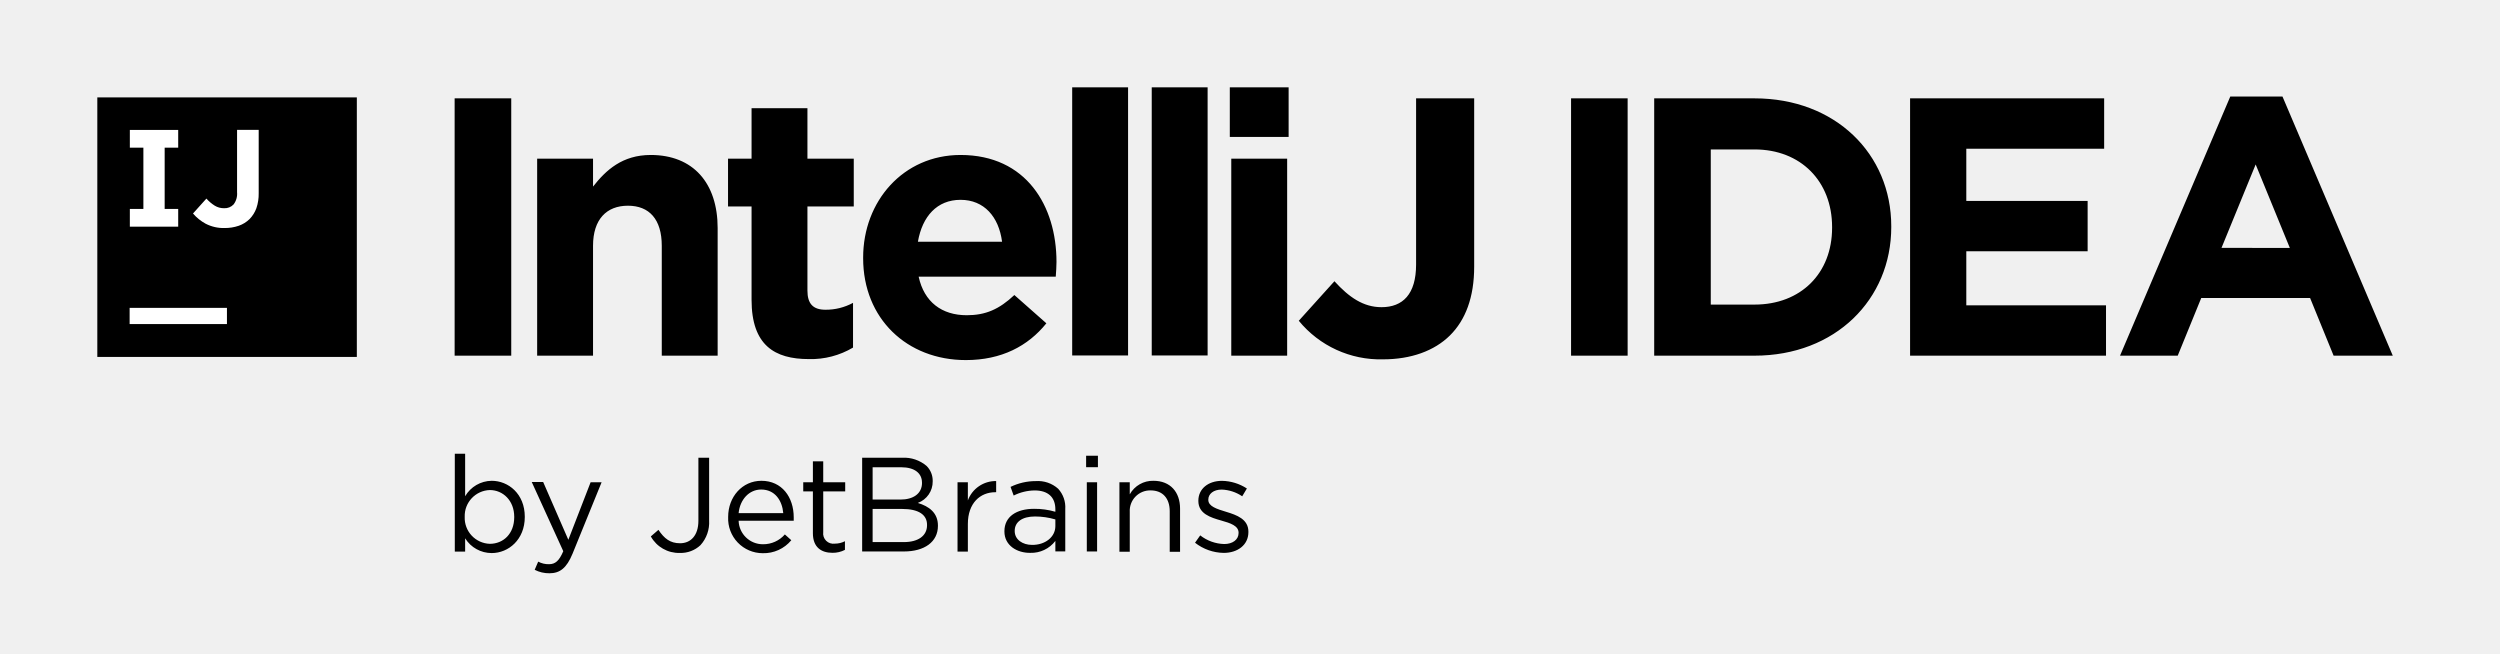
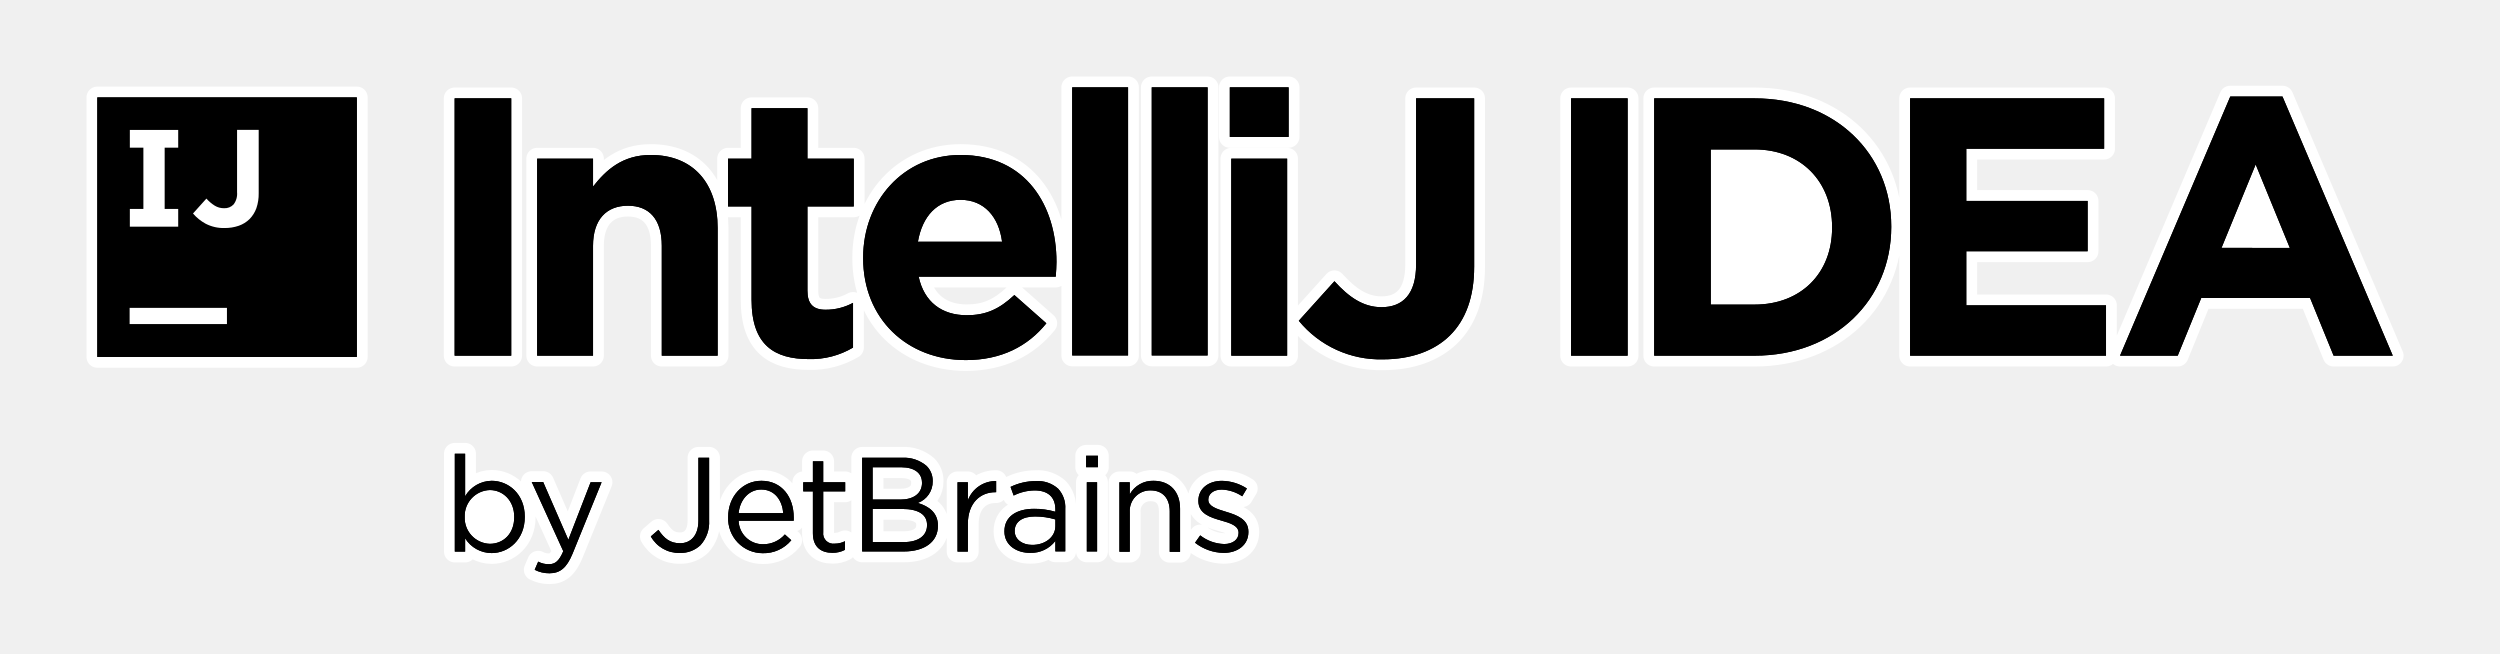
- <svg xmlns="http://www.w3.org/2000/svg" width="578" height="151" fill="none" viewBox="0 0 578 151">
-   <path fill="#000" d="M105.11 22.74h13.09v59.49h-13.09V22.74zM124.19 36.68h12.92v6.46c3-3.83 6.8-7.31 13.34-7.31 9.78 0 15.47 6.46 15.47 16.91v29.49H153V56.82c0-6.12-2.89-9.26-7.82-9.26s-8.07 3.14-8.07 9.26v25.41h-12.92V36.68zM173.76 69.31V47.73h-5.44V36.68h5.44V25.02h12.92v11.66h10.71v11.05h-10.71v19.46c0 3 1.27 4.42 4.16 4.42a13.16 13.16 0 006.38-1.59v10.34A19 19 0 01187 83.02c-7.88 0-13.24-3.17-13.24-13.71zM199.56 59.71v-.17c0-13 9.26-23.71 22.52-23.71 15.21 0 22.18 11.81 22.18 24.73 0 1-.08 2.21-.17 3.4h-31.7c1.27 5.86 5.35 8.92 11.13 8.92 4.34 0 7.48-1.36 11-4.67l7.4 6.54c-4.25 5.27-10.37 8.5-18.62 8.5-13.63 0-23.74-9.6-23.74-23.54zm32.12-3.82c-.76-5.78-4.16-9.69-9.6-9.69-5.44 0-8.84 3.82-9.86 9.69h19.46zM247.89 20.19h12.92v62h-12.92v-62zM266.28 20.19h12.92v62h-12.92v-62zM284.33 20.19h13.6v11.47h-13.6V20.19zm.34 16.49h12.92v45.55h-12.92V36.68zM300.28 74.16l8.24-9.14c3.4 3.74 6.71 6 10.88 6 4.93 0 8-3 8-9.86V22.74h13.43v38.92c0 7.06-2 12.33-5.61 15.9-3.61 3.57-9 5.52-15.47 5.52a24.34 24.34 0 01-19.47-8.92zM363.23 22.74h13.08v59.49h-13.08V22.74zM382.45 22.74h23.2c18.69 0 31.61 12.83 31.61 29.58v.17c0 16.74-12.92 29.74-31.61 29.74h-23.2V22.74zm13.08 11.81v35.87h10.12c10.71 0 17.93-7.23 17.93-17.76v-.17c0-10.54-7.22-17.94-17.93-17.94h-10.12zM441.61 22.74h44.87v11.64h-31.87v12.07h28.05V58.1h-28.05v12.49h32.3v11.64h-45.3V22.74zM515.64 22.32h12.07l25.5 59.91h-13.68l-5.44-13.34h-25.16l-5.44 13.34h-13.34l25.49-59.91zm13.77 35l-7.9-19.3-7.9 19.29 15.8.01zM22.5 22.52h60v60h-60v-60z" />
-   <path fill="#fff" d="M29.97 71.18h22.5v3.75h-22.5v-3.75zM41.2 34.14v-4.1H30.02v4.1h3.13V48.3h-3.13v4.1H41.2v-4.1h-3.13V34.14h3.13zM51.94 52.72a9 9 0 01-4.4-1 10.47 10.47 0 01-2.92-2.36l3.1-3.45a8.83 8.83 0 001.93 1.64 4 4 0 002.16.59 2.8 2.8 0 002.2-.88 4.06 4.06 0 00.8-2.82V30.02h5v14.65a10.1 10.1 0 01-.54 3.48 7 7 0 01-1.57 2.5 6.74 6.74 0 01-2.51 1.55 9.85 9.85 0 01-3.3.52" />
-   <path fill="#000" d="M107.54 124.46v3.07h-2.39V104.9h2.39v9.83a7.192 7.192 0 016.14-3.57c3.84 0 7.65 3 7.65 8.31v.06c0 5.24-3.78 8.34-7.65 8.34a7.223 7.223 0 01-6.14-3.41zm11.35-4.9v-.06c0-3.78-2.61-6.2-5.65-6.2a6 6 0 00-5.8 6.17v.06a5.997 5.997 0 005.8 6.2c3.1 0 5.65-2.29 5.65-6.17zM136.55 111.5h2.54l-6.72 16.52c-1.37 3.32-2.92 4.52-5.34 4.52a7.266 7.266 0 01-3.41-.8l.81-1.89a5 5 0 002.51.59c1.43 0 2.33-.75 3.29-3l-7.29-16h2.64l5.82 13.36 5.15-13.3zM150.47 124.02l1.76-1.52c1.34 2 2.7 3.1 5 3.1 2.45 0 4.24-1.77 4.24-5.21v-14.56h2.48v14.51a7.821 7.821 0 01-2 5.7 6.635 6.635 0 01-4.77 1.8 7.428 7.428 0 01-6.71-3.82zM168.35 119.56v-.06c0-4.62 3.25-8.34 7.69-8.34 4.74 0 7.47 3.78 7.47 8.46.016.26.016.52 0 .78h-12.74a5.6 5.6 0 005.64 5.43 6.612 6.612 0 005.05-2.27l1.49 1.34a8.282 8.282 0 01-6.6 3 8 8 0 01-8-8.34zm12.74-.93c-.25-2.91-1.92-5.45-5.11-5.45-2.79 0-4.9 2.32-5.21 5.45h10.32zM187.94 123.28v-9.67h-2.23v-2.11h2.23v-4.84h2.39v4.84h5.08v2.11h-5.08v9.41a2.37 2.37 0 002.7 2.67 5.06 5.06 0 002.32-.56v2a6.06 6.06 0 01-2.88.68c-2.58 0-4.53-1.27-4.53-4.53zM199.33 105.83h9.24a7.998 7.998 0 015.68 1.92 4.801 4.801 0 011.39 3.47v.06a5.247 5.247 0 01-3.44 5c2.57.77 4.65 2.26 4.65 5.24v.06c0 3.72-3.13 5.92-7.87 5.92h-9.65v-21.67zm13.83 5.73c0-2.14-1.7-3.53-4.8-3.53h-6.61v7.47h6.42c2.94 0 5-1.33 5-3.88l-.01-.06zm-4.56 6.11h-6.85v7.66H209c3.28 0 5.33-1.46 5.33-3.88v-.06c.04-2.37-1.94-3.72-5.73-3.72zM221.38 111.5h2.39v4.19a6.852 6.852 0 012.56-3.274 6.851 6.851 0 013.98-1.196v2.58h-.19c-3.5 0-6.35 2.51-6.35 7.34v6.39h-2.39V111.5zM232.22 122.88v-.06c0-3.38 2.79-5.18 6.85-5.18a17.09 17.09 0 014.93.68v-.56c0-2.88-1.77-4.37-4.78-4.37-1.689.019-3.35.423-4.86 1.18l-.72-2a13.218 13.218 0 015.83-1.34 7.002 7.002 0 015.18 1.77 6.317 6.317 0 011.64 4.68v9.8H244v-2.42a7.002 7.002 0 01-5.8 2.76c-2.98.05-5.98-1.65-5.98-4.94zm11.78-1.24v-1.55a16.802 16.802 0 00-4.71-.68c-3 0-4.69 1.3-4.69 3.32v.06c0 2 1.87 3.19 4 3.19 3.01.04 5.4-1.8 5.4-4.34zM251.11 105.36h2.73v2.66h-2.73v-2.66zm.16 6.14h2.38v16h-2.38v-16zM258.81 111.5h2.39v2.79a6.09 6.09 0 015.49-3.13c3.88 0 6.14 2.6 6.14 6.42v10h-2.39v-9.36c0-3-1.61-4.84-4.43-4.84a4.709 4.709 0 00-3.5 1.447 4.722 4.722 0 00-1.31 3.553v9.18h-2.39V111.5zM276.29 125.48l1.2-1.7a9.399 9.399 0 005.55 2c1.93 0 3.32-1 3.32-2.55v-.06c0-1.61-1.89-2.23-4-2.82-2.51-.71-5.3-1.58-5.3-4.53v-.06c0-2.76 2.3-4.59 5.46-4.59 2.048.037 4.044.65 5.76 1.77l-1.08 1.8a9.076 9.076 0 00-4.74-1.55c-1.9 0-3.1 1-3.1 2.32v.06c0 1.52 2 2.11 4.12 2.76 2.48.75 5.15 1.71 5.15 4.59v.1c0 3-2.52 4.81-5.71 4.81a11 11 0 01-6.63-2.35z" />
+ <svg xmlns="http://www.w3.org/2000/svg" width="578" height="151" fill="none" viewBox="0 0 578 151" version="1.1" id="svg2507">
+   <defs id="defs2511" />
+   <path style="fill:#ffffff;fill-opacity:1;stroke:none;stroke-width:1px;stroke-linecap:butt;stroke-linejoin:miter;stroke-opacity:1" d="m 243.696,120.608 -8.532,-0.006 -0.164,3.122 6.901,-0.329 z" id="path3691" />
+   <path style="fill:#ffffff;fill-opacity:1;stroke:none;stroke-width:1px;stroke-linecap:butt;stroke-linejoin:miter;stroke-opacity:1" d="m 177.16,112.715 -4.437,2.136 1.15,9.202 L 179.46,123.56 Z" id="path3693" />
+   <path style="fill:#ffffff;fill-opacity:1;stroke:none;stroke-width:1px;stroke-linecap:butt;stroke-linejoin:miter;stroke-opacity:1" d="m 111.597,113.044 -3.779,6.737 3.944,6.08 5.751,-2.3 0.986,-9.037 z" id="path3695" />
+   <path style="fill:#ffffff;stroke:none;stroke-width:1px;stroke-linecap:butt;stroke-linejoin:miter;stroke-opacity:1;fill-opacity:1" d="m 213.598,54.689 h 16.835 l -2.433,-4.866 -4.476,-2.238 h -3.406 l -3.406,1.46 -2.141,2.044 -0.973,3.211 z" id="path3090" />
+   <path style="fill:#ffffff;stroke:none;stroke-width:1px;stroke-linecap:butt;stroke-linejoin:miter;stroke-opacity:1;fill-opacity:1" d="m 396.349,35.713 0.584,33.183 13.332,0.097 7.493,-3.698 4.087,-7.006 0.389,-6.033 -0.584,-6.714 -5.157,-6.033 -6.423,-3.795 -9.537,-1.265 z" id="path3086" />
+   <path style="fill:#ffffff;stroke:none;stroke-width:1px;stroke-linecap:butt;stroke-linejoin:miter;stroke-opacity:1;fill-opacity:1" d="m 521.439,41.423 -5.918,14.725 h 12.386 z" id="path3088" />
+   <path fill="#000" d="M105.11 22.74h13.09v59.49h-13.09V22.74zM124.19 36.68h12.92v6.46c3-3.83 6.8-7.31 13.34-7.31 9.78 0 15.47 6.46 15.47 16.91v29.49H153V56.82c0-6.12-2.89-9.26-7.82-9.26s-8.07 3.14-8.07 9.26v25.41h-12.92V36.68zM173.76 69.31V47.73h-5.44V36.68h5.44V25.02h12.92v11.66h10.71v11.05h-10.71v19.46c0 3 1.27 4.42 4.16 4.42a13.16 13.16 0 006.38-1.59v10.34A19 19 0 01187 83.02c-7.88 0-13.24-3.17-13.24-13.71zM199.56 59.71v-.17c0-13 9.26-23.71 22.52-23.71 15.21 0 22.18 11.81 22.18 24.73 0 1-.08 2.21-.17 3.4h-31.7c1.27 5.86 5.35 8.92 11.13 8.92 4.34 0 7.48-1.36 11-4.67l7.4 6.54c-4.25 5.27-10.37 8.5-18.62 8.5-13.63 0-23.74-9.6-23.74-23.54zm32.12-3.82c-.76-5.78-4.16-9.69-9.6-9.69-5.44 0-8.84 3.82-9.86 9.69h19.46zM247.89 20.19h12.92v62h-12.92v-62zM266.28 20.19h12.92v62h-12.92v-62zM284.33 20.19h13.6v11.47h-13.6V20.19zm.34 16.49h12.92v45.55h-12.92V36.68zM300.28 74.16l8.24-9.14c3.4 3.74 6.71 6 10.88 6 4.93 0 8-3 8-9.86V22.74h13.43v38.92c0 7.06-2 12.33-5.61 15.9-3.61 3.57-9 5.52-15.47 5.52a24.34 24.34 0 01-19.47-8.92zM363.23 22.74h13.08v59.49h-13.08V22.74zM382.45 22.74h23.2c18.69 0 31.61 12.83 31.61 29.58v.17c0 16.74-12.92 29.74-31.61 29.74h-23.2V22.74zm13.08 11.81v35.87h10.12c10.71 0 17.93-7.23 17.93-17.76v-.17c0-10.54-7.22-17.94-17.93-17.94h-10.12zM441.61 22.74h44.87v11.64h-31.87v12.07h28.05V58.1h-28.05v12.49h32.3v11.64h-45.3V22.74zM515.64 22.32h12.07l25.5 59.91h-13.68l-5.44-13.34h-25.16l-5.44 13.34h-13.34l25.49-59.91zm13.77 35l-7.9-19.3-7.9 19.29 15.8.01zM22.5 22.52h60v60h-60v-60z" id="path2501" style="stroke:#ffffff;stroke-opacity:1;stroke-width:5;stroke-miterlimit:4;stroke-dasharray:none;paint-order:stroke fill markers;stroke-linecap:round;stroke-linejoin:round" />
+   <path fill="#fff" d="M29.97 71.18h22.5v3.75h-22.5v-3.75zM41.2 34.14v-4.1H30.02v4.1h3.13V48.3h-3.13v4.1H41.2v-4.1h-3.13V34.14h3.13zM51.94 52.72a9 9 0 01-4.4-1 10.47 10.47 0 01-2.92-2.36l3.1-3.45a8.83 8.83 0 001.93 1.64 4 4 0 002.16.59 2.8 2.8 0 002.2-.88 4.06 4.06 0 00.8-2.82V30.02h5v14.65a10.1 10.1 0 01-.54 3.48 7 7 0 01-1.57 2.5 6.74 6.74 0 01-2.51 1.55 9.85 9.85 0 01-3.3.52" id="path2503" style="stroke:none;stroke-opacity:1;stroke-width:5;stroke-miterlimit:4;stroke-dasharray:none;paint-order:stroke fill markers;stroke-linecap:round;stroke-linejoin:round" />
+   <path fill="#000" d="M107.54 124.46v3.07h-2.39V104.9h2.39v9.83a7.192 7.192 0 016.14-3.57c3.84 0 7.65 3 7.65 8.31v.06c0 5.24-3.78 8.34-7.65 8.34a7.223 7.223 0 01-6.14-3.41zm11.35-4.9v-.06c0-3.78-2.61-6.2-5.65-6.2a6 6 0 00-5.8 6.17v.06a5.997 5.997 0 005.8 6.2c3.1 0 5.65-2.29 5.65-6.17zM136.55 111.5h2.54l-6.72 16.52c-1.37 3.32-2.92 4.52-5.34 4.52a7.266 7.266 0 01-3.41-.8l.81-1.89a5 5 0 002.51.59c1.43 0 2.33-.75 3.29-3l-7.29-16h2.64l5.82 13.36 5.15-13.3zM150.47 124.02l1.76-1.52c1.34 2 2.7 3.1 5 3.1 2.45 0 4.24-1.77 4.24-5.21v-14.56h2.48v14.51a7.821 7.821 0 01-2 5.7 6.635 6.635 0 01-4.77 1.8 7.428 7.428 0 01-6.71-3.82zM168.35 119.56v-.06c0-4.62 3.25-8.34 7.69-8.34 4.74 0 7.47 3.78 7.47 8.46.016.26.016.52 0 .78h-12.74a5.6 5.6 0 005.64 5.43 6.612 6.612 0 005.05-2.27l1.49 1.34a8.282 8.282 0 01-6.6 3 8 8 0 01-8-8.34zm12.74-.93c-.25-2.91-1.92-5.45-5.11-5.45-2.79 0-4.9 2.32-5.21 5.45h10.32zM187.94 123.28v-9.67h-2.23v-2.11h2.23v-4.84h2.39v4.84h5.08v2.11h-5.08v9.41a2.37 2.37 0 002.7 2.67 5.06 5.06 0 002.32-.56v2a6.06 6.06 0 01-2.88.68c-2.58 0-4.53-1.27-4.53-4.53zM199.33 105.83h9.24a7.998 7.998 0 015.68 1.92 4.801 4.801 0 011.39 3.47v.06a5.247 5.247 0 01-3.44 5c2.57.77 4.65 2.26 4.65 5.24v.06c0 3.72-3.13 5.92-7.87 5.92h-9.65v-21.67zm13.83 5.73c0-2.14-1.7-3.53-4.8-3.53h-6.61v7.47h6.42c2.94 0 5-1.33 5-3.88l-.01-.06zm-4.56 6.11h-6.85v7.66H209c3.28 0 5.33-1.46 5.33-3.88v-.06c.04-2.37-1.94-3.72-5.73-3.72zM221.38 111.5h2.39v4.19a6.852 6.852 0 012.56-3.274 6.851 6.851 0 013.98-1.196v2.58h-.19c-3.5 0-6.35 2.51-6.35 7.34v6.39h-2.39V111.5zM232.22 122.88v-.06c0-3.38 2.79-5.18 6.85-5.18a17.09 17.09 0 014.93.68v-.56c0-2.88-1.77-4.37-4.78-4.37-1.689.019-3.35.423-4.86 1.18l-.72-2a13.218 13.218 0 015.83-1.34 7.002 7.002 0 015.18 1.77 6.317 6.317 0 011.64 4.68v9.8H244v-2.42a7.002 7.002 0 01-5.8 2.76c-2.98.05-5.98-1.65-5.98-4.94zm11.78-1.24v-1.55a16.802 16.802 0 00-4.71-.68c-3 0-4.69 1.3-4.69 3.32v.06c0 2 1.87 3.19 4 3.19 3.01.04 5.4-1.8 5.4-4.34zM251.11 105.36h2.73v2.66h-2.73v-2.66zm.16 6.14h2.38v16h-2.38v-16zM258.81 111.5h2.39v2.79a6.09 6.09 0 015.49-3.13c3.88 0 6.14 2.6 6.14 6.42v10h-2.39v-9.36c0-3-1.61-4.84-4.43-4.84a4.709 4.709 0 00-3.5 1.447 4.722 4.722 0 00-1.31 3.553v9.18h-2.39V111.5zM276.29 125.48l1.2-1.7a9.399 9.399 0 005.55 2c1.93 0 3.32-1 3.32-2.55v-.06c0-1.61-1.89-2.23-4-2.82-2.51-.71-5.3-1.58-5.3-4.53v-.06c0-2.76 2.3-4.59 5.46-4.59 2.048.037 4.044.65 5.76 1.77l-1.08 1.8a9.076 9.076 0 00-4.74-1.55c-1.9 0-3.1 1-3.1 2.32v.06c0 1.52 2 2.11 4.12 2.76 2.48.75 5.15 1.71 5.15 4.59v.1c0 3-2.52 4.81-5.71 4.81a11 11 0 01-6.63-2.35z" id="path2505" style="stroke:#ffffff;stroke-opacity:1;stroke-width:5;stroke-miterlimit:4;stroke-dasharray:none;paint-order:stroke fill markers;stroke-linecap:round;stroke-linejoin:round" />
+   <path fill="#000" d="M105.11 22.74h13.09v59.49h-13.09V22.74zM124.19 36.68h12.92v6.46c3-3.83 6.8-7.31 13.34-7.31 9.78 0 15.47 6.46 15.47 16.91v29.49H153V56.82c0-6.12-2.89-9.26-7.82-9.26s-8.07 3.14-8.07 9.26v25.41h-12.92V36.68zM173.76 69.31V47.73h-5.44V36.68h5.44V25.02h12.92v11.66h10.71v11.05h-10.71v19.46c0 3 1.27 4.42 4.16 4.42a13.16 13.16 0 006.38-1.59v10.34A19 19 0 01187 83.02c-7.88 0-13.24-3.17-13.24-13.71zM199.56 59.71v-.17c0-13 9.26-23.71 22.52-23.71 15.21 0 22.18 11.81 22.18 24.73 0 1-.08 2.21-.17 3.4h-31.7c1.27 5.86 5.35 8.92 11.13 8.92 4.34 0 7.48-1.36 11-4.67l7.4 6.54c-4.25 5.27-10.37 8.5-18.62 8.5-13.63 0-23.74-9.6-23.74-23.54zm32.12-3.82c-.76-5.78-4.16-9.69-9.6-9.69-5.44 0-8.84 3.82-9.86 9.69h19.46zM247.89 20.19h12.92v62h-12.92v-62zM266.28 20.19h12.92v62h-12.92v-62zM284.33 20.19h13.6v11.47h-13.6V20.19zm.34 16.49h12.92v45.55h-12.92V36.68zM300.28 74.16l8.24-9.14c3.4 3.74 6.71 6 10.88 6 4.93 0 8-3 8-9.86V22.74h13.43v38.92c0 7.06-2 12.33-5.61 15.9-3.61 3.57-9 5.52-15.47 5.52a24.34 24.34 0 01-19.47-8.92zM363.23 22.74h13.08v59.49h-13.08V22.74zM382.45 22.74h23.2c18.69 0 31.61 12.83 31.61 29.58v.17c0 16.74-12.92 29.74-31.61 29.74h-23.2V22.74zm13.08 11.81v35.87h10.12c10.71 0 17.93-7.23 17.93-17.76v-.17c0-10.54-7.22-17.94-17.93-17.94h-10.12zM441.61 22.74h44.87v11.64h-31.87v12.07h28.05V58.1h-28.05v12.49h32.3v11.64h-45.3V22.74zM515.64 22.32h12.07l25.5 59.91h-13.68l-5.44-13.34h-25.16l-5.44 13.34h-13.34l25.49-59.91zm13.77 35l-7.9-19.3-7.9 19.29 15.8.01zM22.5 22.52h60v60h-60v-60z" id="path3080" style="stroke:none;stroke-opacity:1;stroke-width:5;stroke-miterlimit:4;stroke-dasharray:none;paint-order:stroke fill markers;stroke-linecap:round;stroke-linejoin:round" />
+   <path fill="#fff" d="M29.97 71.18h22.5v3.75h-22.5v-3.75zM41.2 34.14v-4.1H30.02v4.1h3.13V48.3h-3.13v4.1H41.2v-4.1h-3.13V34.14h3.13zM51.94 52.72a9 9 0 01-4.4-1 10.47 10.47 0 01-2.92-2.36l3.1-3.45a8.83 8.83 0 001.93 1.64 4 4 0 002.16.59 2.8 2.8 0 002.2-.88 4.06 4.06 0 00.8-2.82V30.02h5v14.65a10.1 10.1 0 01-.54 3.48 7 7 0 01-1.57 2.5 6.74 6.74 0 01-2.51 1.55 9.85 9.85 0 01-3.3.52" id="path3082" style="stroke:none;stroke-opacity:1;stroke-width:5;stroke-miterlimit:4;stroke-dasharray:none;paint-order:stroke fill markers;stroke-linecap:round;stroke-linejoin:round" />
+   <path fill="#000" d="M107.54 124.46v3.07h-2.39V104.9h2.39v9.83a7.192 7.192 0 016.14-3.57c3.84 0 7.65 3 7.65 8.31v.06c0 5.24-3.78 8.34-7.65 8.34a7.223 7.223 0 01-6.14-3.41zm11.35-4.9v-.06c0-3.78-2.61-6.2-5.65-6.2a6 6 0 00-5.8 6.17v.06a5.997 5.997 0 005.8 6.2c3.1 0 5.65-2.29 5.65-6.17zM136.55 111.5h2.54l-6.72 16.52c-1.37 3.32-2.92 4.52-5.34 4.52a7.266 7.266 0 01-3.41-.8l.81-1.89a5 5 0 002.51.59c1.43 0 2.33-.75 3.29-3l-7.29-16h2.64l5.82 13.36 5.15-13.3zM150.47 124.02l1.76-1.52c1.34 2 2.7 3.1 5 3.1 2.45 0 4.24-1.77 4.24-5.21v-14.56h2.48v14.51a7.821 7.821 0 01-2 5.7 6.635 6.635 0 01-4.77 1.8 7.428 7.428 0 01-6.71-3.82zM168.35 119.56v-.06c0-4.62 3.25-8.34 7.69-8.34 4.74 0 7.47 3.78 7.47 8.46.016.26.016.52 0 .78h-12.74a5.6 5.6 0 005.64 5.43 6.612 6.612 0 005.05-2.27l1.49 1.34a8.282 8.282 0 01-6.6 3 8 8 0 01-8-8.34zm12.74-.93c-.25-2.91-1.92-5.45-5.11-5.45-2.79 0-4.9 2.32-5.21 5.45h10.32zM187.94 123.28v-9.67h-2.23v-2.11h2.23v-4.84h2.39v4.84h5.08v2.11h-5.08v9.41a2.37 2.37 0 002.7 2.67 5.06 5.06 0 002.32-.56v2a6.06 6.06 0 01-2.88.68c-2.58 0-4.53-1.27-4.53-4.53zM199.33 105.83h9.24a7.998 7.998 0 015.68 1.92 4.801 4.801 0 011.39 3.47v.06a5.247 5.247 0 01-3.44 5c2.57.77 4.65 2.26 4.65 5.24v.06c0 3.72-3.13 5.92-7.87 5.92h-9.65v-21.67zm13.83 5.73c0-2.14-1.7-3.53-4.8-3.53h-6.61v7.47h6.42c2.94 0 5-1.33 5-3.88l-.01-.06zm-4.56 6.11h-6.85v7.66H209c3.28 0 5.33-1.46 5.33-3.88v-.06c.04-2.37-1.94-3.72-5.73-3.72zM221.38 111.5h2.39v4.19a6.852 6.852 0 012.56-3.274 6.851 6.851 0 013.98-1.196v2.58h-.19c-3.5 0-6.35 2.51-6.35 7.34v6.39h-2.39V111.5zM232.22 122.88v-.06c0-3.38 2.79-5.18 6.85-5.18a17.09 17.09 0 014.93.68v-.56c0-2.88-1.77-4.37-4.78-4.37-1.689.019-3.35.423-4.86 1.18l-.72-2a13.218 13.218 0 015.83-1.34 7.002 7.002 0 015.18 1.77 6.317 6.317 0 011.64 4.68v9.8H244v-2.42a7.002 7.002 0 01-5.8 2.76c-2.98.05-5.98-1.65-5.98-4.94zm11.78-1.24v-1.55a16.802 16.802 0 00-4.71-.68c-3 0-4.69 1.3-4.69 3.32v.06c0 2 1.87 3.19 4 3.19 3.01.04 5.4-1.8 5.4-4.34zM251.11 105.36h2.73v2.66h-2.73v-2.66zm.16 6.14h2.38v16h-2.38v-16zM258.81 111.5h2.39v2.79a6.09 6.09 0 015.49-3.13c3.88 0 6.14 2.6 6.14 6.42v10h-2.39v-9.36c0-3-1.61-4.84-4.43-4.84a4.709 4.709 0 00-3.5 1.447 4.722 4.722 0 00-1.31 3.553v9.18h-2.39V111.5zM276.29 125.48l1.2-1.7a9.399 9.399 0 005.55 2c1.93 0 3.32-1 3.32-2.55v-.06c0-1.61-1.89-2.23-4-2.82-2.51-.71-5.3-1.58-5.3-4.53v-.06c0-2.76 2.3-4.59 5.46-4.59 2.048.037 4.044.65 5.76 1.77l-1.08 1.8a9.076 9.076 0 00-4.74-1.55c-1.9 0-3.1 1-3.1 2.32v.06c0 1.52 2 2.11 4.12 2.76 2.48.75 5.15 1.71 5.15 4.59v.1c0 3-2.52 4.81-5.71 4.81a11 11 0 01-6.63-2.35z" id="path3084" style="stroke:none;stroke-opacity:1;stroke-width:5;stroke-miterlimit:4;stroke-dasharray:none;paint-order:stroke fill markers;stroke-linecap:round;stroke-linejoin:round" />
</svg>
